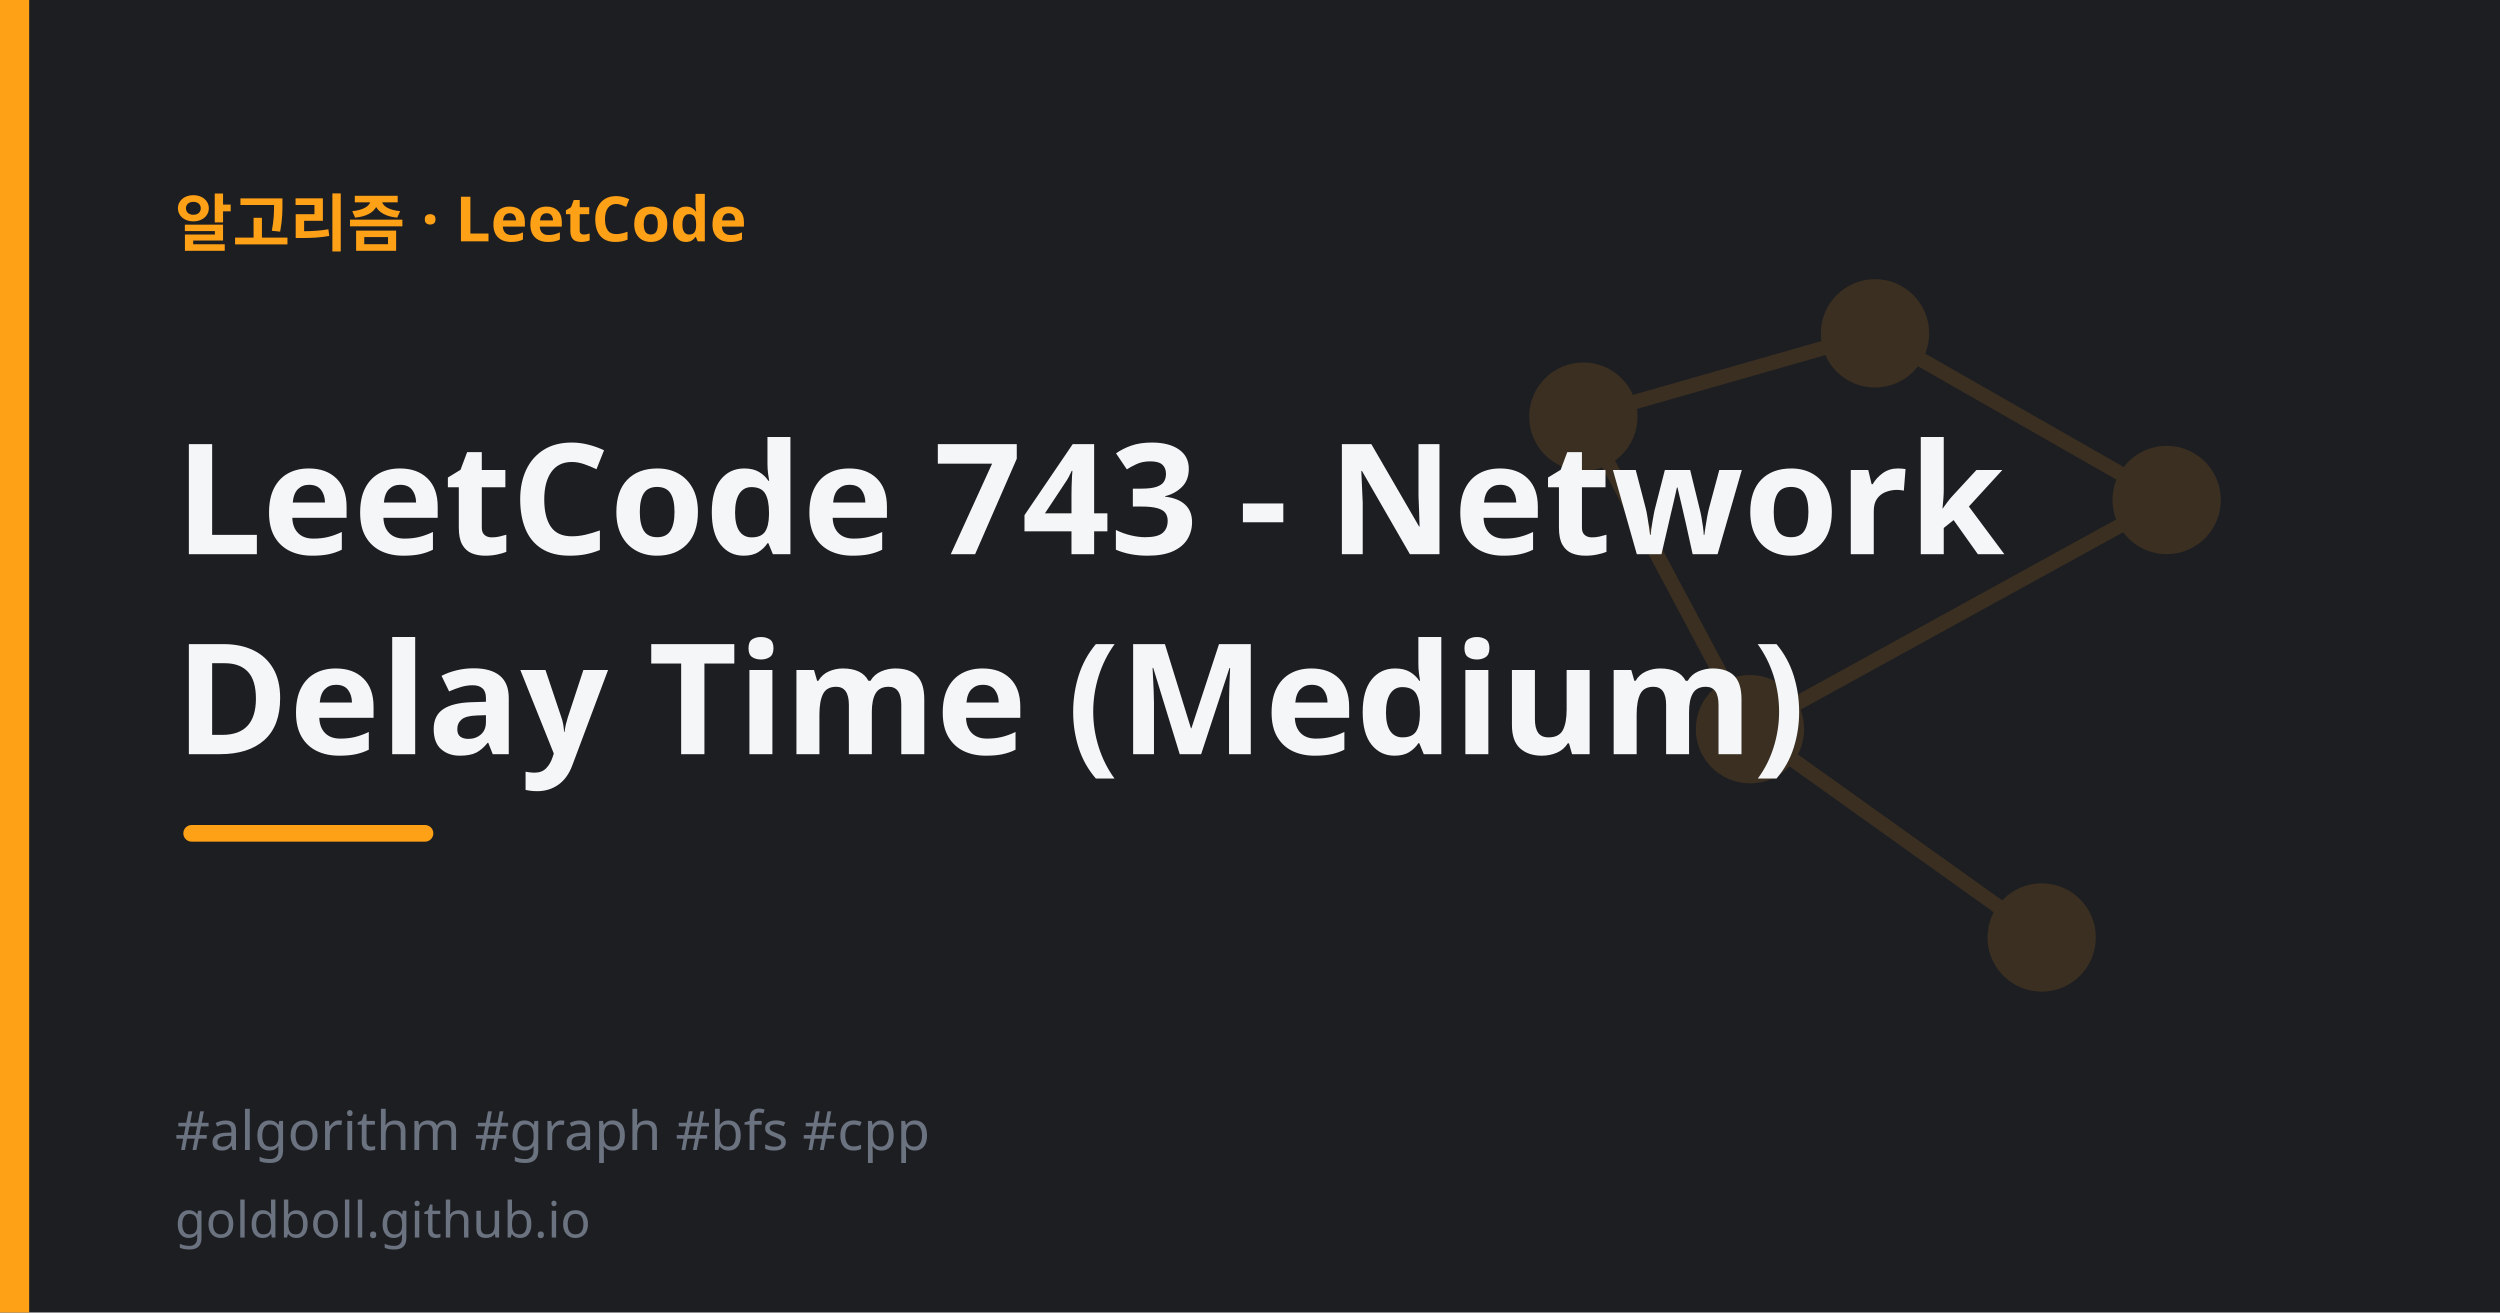
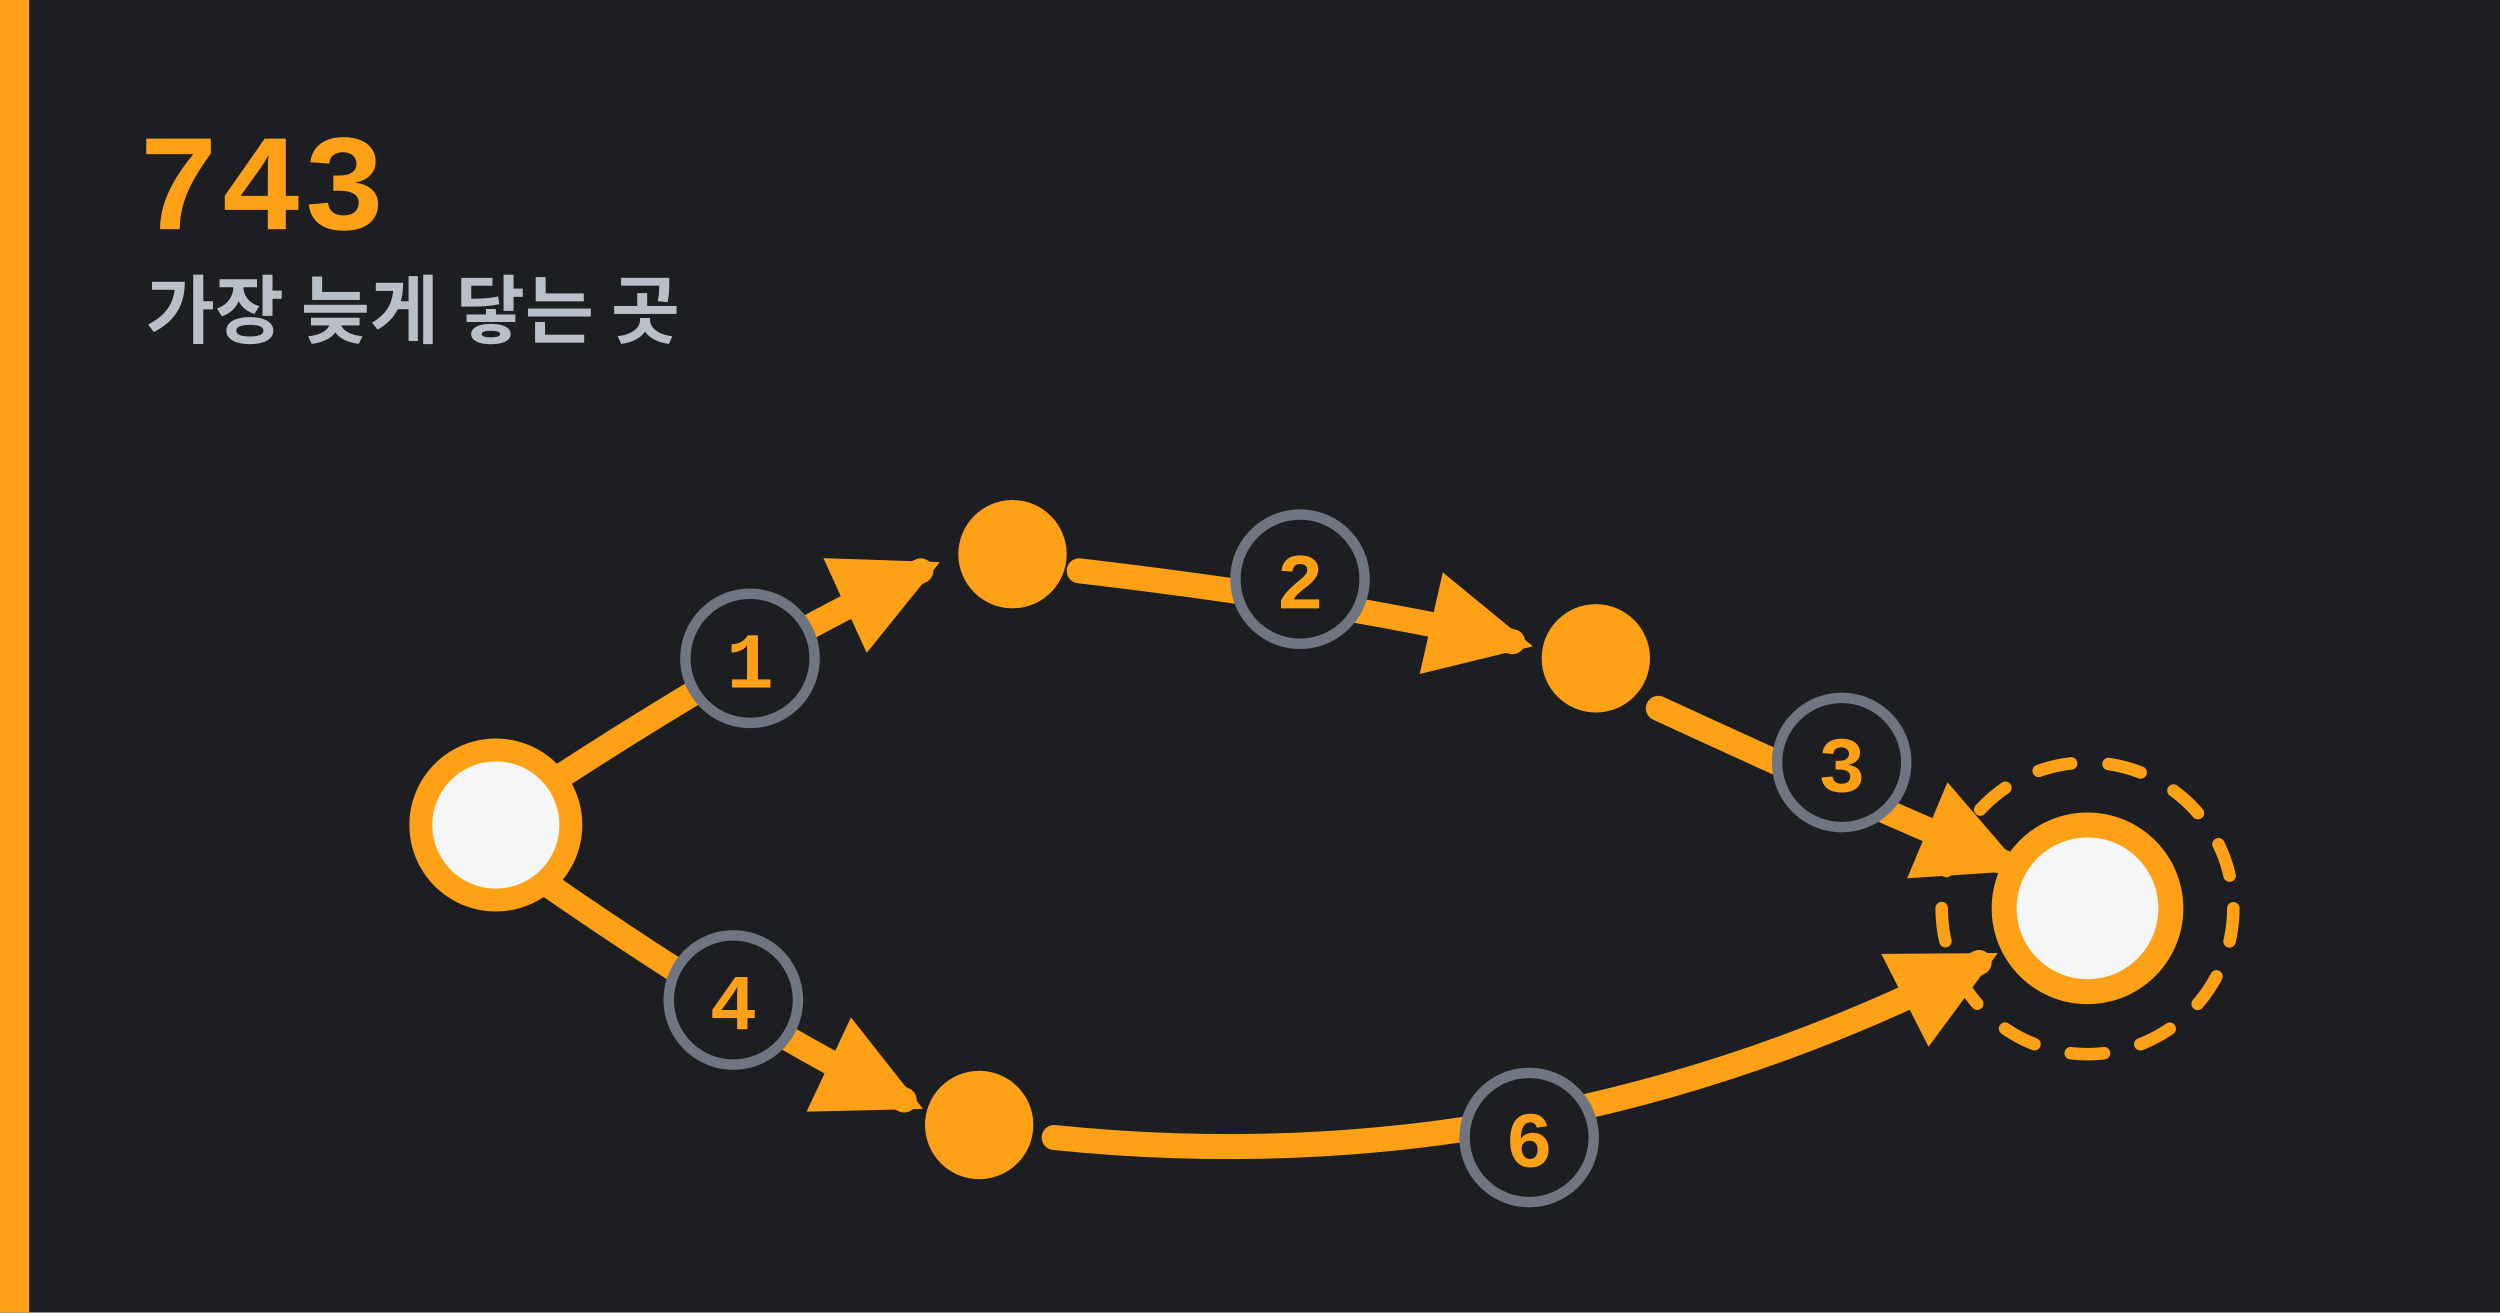
<svg xmlns="http://www.w3.org/2000/svg" width="1200" height="630" viewBox="0 0 1200 630" role="img" aria-label="LeetCode 743 - Network Delay Time (Medium)">
  <rect width="1200" height="630" fill="#1d1e22" />
  <rect width="14" height="630" fill="#FFA116" />
-   <g opacity="0.13" stroke="#FFA116" fill="none" stroke-width="7" stroke-linecap="round" stroke-linejoin="round">
-     <line x1="760" y1="200" x2="900" y2="160" />
-     <line x1="900" y1="160" x2="1040" y2="240" />
-     <line x1="760" y1="200" x2="840" y2="350" />
-     <line x1="840" y1="350" x2="1040" y2="240" />
-     <line x1="840" y1="350" x2="980" y2="450" />
-     <circle cx="760" cy="200" r="26" fill="#FFA116" stroke="none" />
-     <circle cx="900" cy="160" r="26" fill="#FFA116" stroke="none" />
-     <circle cx="1040" cy="240" r="26" fill="#FFA116" stroke="none" />
-     <circle cx="840" cy="350" r="26" fill="#FFA116" stroke="none" />
-     <circle cx="980" cy="450" r="26" fill="#FFA116" stroke="none" />
+   <text x="66" y="110" font-family="'Consolas','Courier New',monospace" font-size="66" font-weight="700" fill="#FFA116">743</text>
+   <text x="70" y="162" font-family="'Segoe UI','Malgun Gothic',sans-serif" font-size="36" font-weight="600" fill="#b9bfc8">가장 늦게 닿는 곳</text>
+   <defs>
+     <marker id="ar" viewBox="0 0 12 12" refX="9" refY="6" markerWidth="5" markerHeight="5" orient="auto-start-reverse">
+       <path d="M1 1 L11 6 L1 11 z" fill="#FFA116" />
+     </marker>
+   </defs>
+   <g fill="none" stroke-linecap="round" stroke-linejoin="round" stroke="#FFA116" stroke-width="12" marker-end="url(#ar)">
+     <path d="M270 372 Q 372 306 442 274" />
+     <path d="M262 424 Q 366 496 434 528" />
+     <path d="M518 274 Q 638 288 726 308" />
+     <path d="M796 340 Q 900 388 962 414" />
+     <path d="M506 546 Q 738 570 950 462" />
  </g>
-   <text x="84" y="118" font-family="'Segoe UI','Malgun Gothic',sans-serif" font-size="30" font-weight="600" fill="#FFA116">알고리즘 · LeetCode</text>
-   <text x="84" y="266" font-family="'Segoe UI','Malgun Gothic',sans-serif" font-size="74" font-weight="700" fill="#f5f6f8">LeetCode 743 - Network</text>
-   <text x="84" y="362" font-family="'Segoe UI','Malgun Gothic',sans-serif" font-size="74" font-weight="700" fill="#f5f6f8">Delay Time (Medium)</text>
-   <rect x="88" y="396" width="120" height="8" rx="4" fill="#FFA116" />
-   <text x="84" y="552" font-family="'Segoe UI','Malgun Gothic',sans-serif" font-size="26" fill="#6b7280">#algorithm   #graph   #bfs   #cpp</text>
-   <text x="84" y="594" font-family="'Segoe UI','Malgun Gothic',sans-serif" font-size="24" fill="#6b7280">goldboll.github.io</text>
+   <g fill="none" stroke-linecap="round">
+     <circle cx="486" cy="266" r="26" fill="#FFA116" />
+     <circle cx="470" cy="540" r="26" fill="#FFA116" />
+     <circle cx="766" cy="316" r="26" fill="#FFA116" />
+     <circle cx="238" cy="396" r="36" fill="#f5f6f8" stroke="#FFA116" stroke-width="11" />
+     <circle cx="1002" cy="436" r="70" stroke="#FFA116" stroke-width="6" stroke-dasharray="16 18" />
+     <circle cx="1002" cy="436" r="40" fill="#f5f6f8" stroke="#FFA116" stroke-width="12" />
+   </g>
+   <g font-family="'Consolas','Courier New',monospace" font-size="38" font-weight="700" text-anchor="middle">
+     <g fill="#1d1e22">
+       <circle cx="360" cy="316" r="31" stroke="#6f7681" stroke-width="5" />
+       <circle cx="352" cy="480" r="31" stroke="#6f7681" stroke-width="5" />
+       <circle cx="624" cy="278" r="31" stroke="#6f7681" stroke-width="5" />
+       <circle cx="884" cy="366" r="31" stroke="#6f7681" stroke-width="5" />
+       <circle cx="734" cy="546" r="31" stroke="#6f7681" stroke-width="5" />
+     </g>
+     <g fill="#FFA116">
+       <text x="360" y="330">1</text>
+       <text x="352" y="494">4</text>
+       <text x="624" y="292">2</text>
+       <text x="884" y="380">3</text>
+       <text x="734" y="560">6</text>
+     </g>
+   </g>
</svg>
